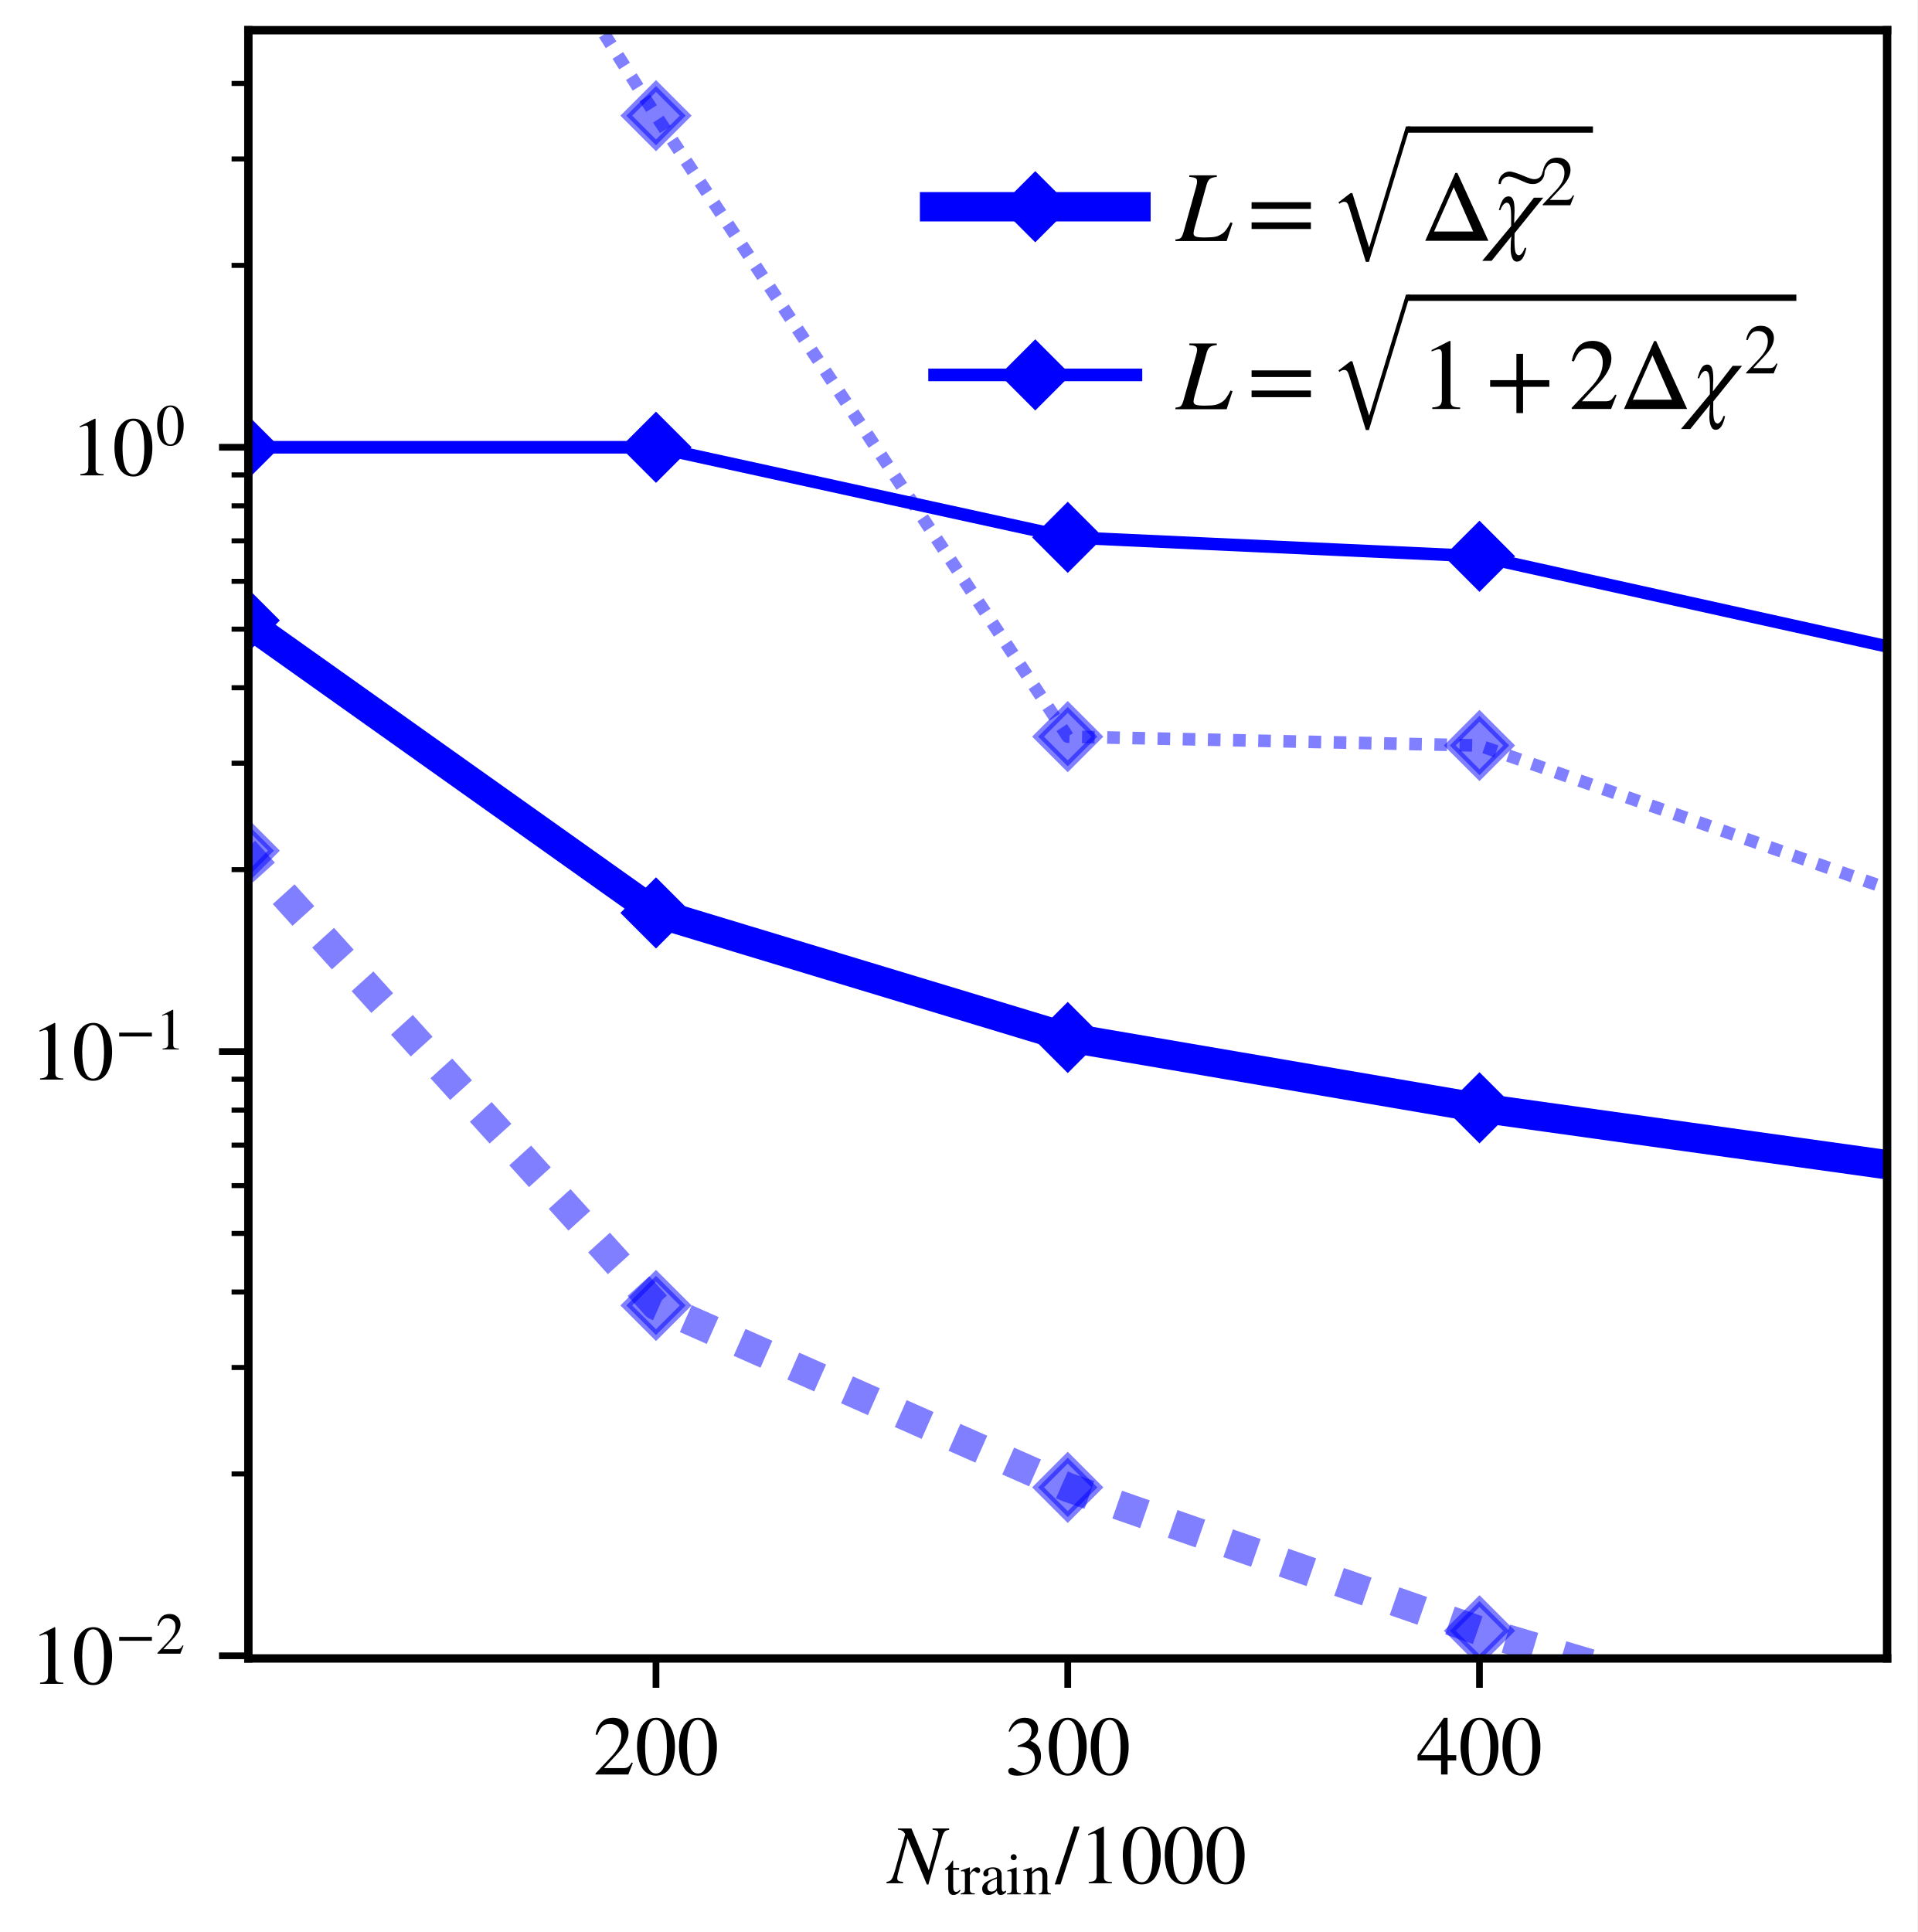
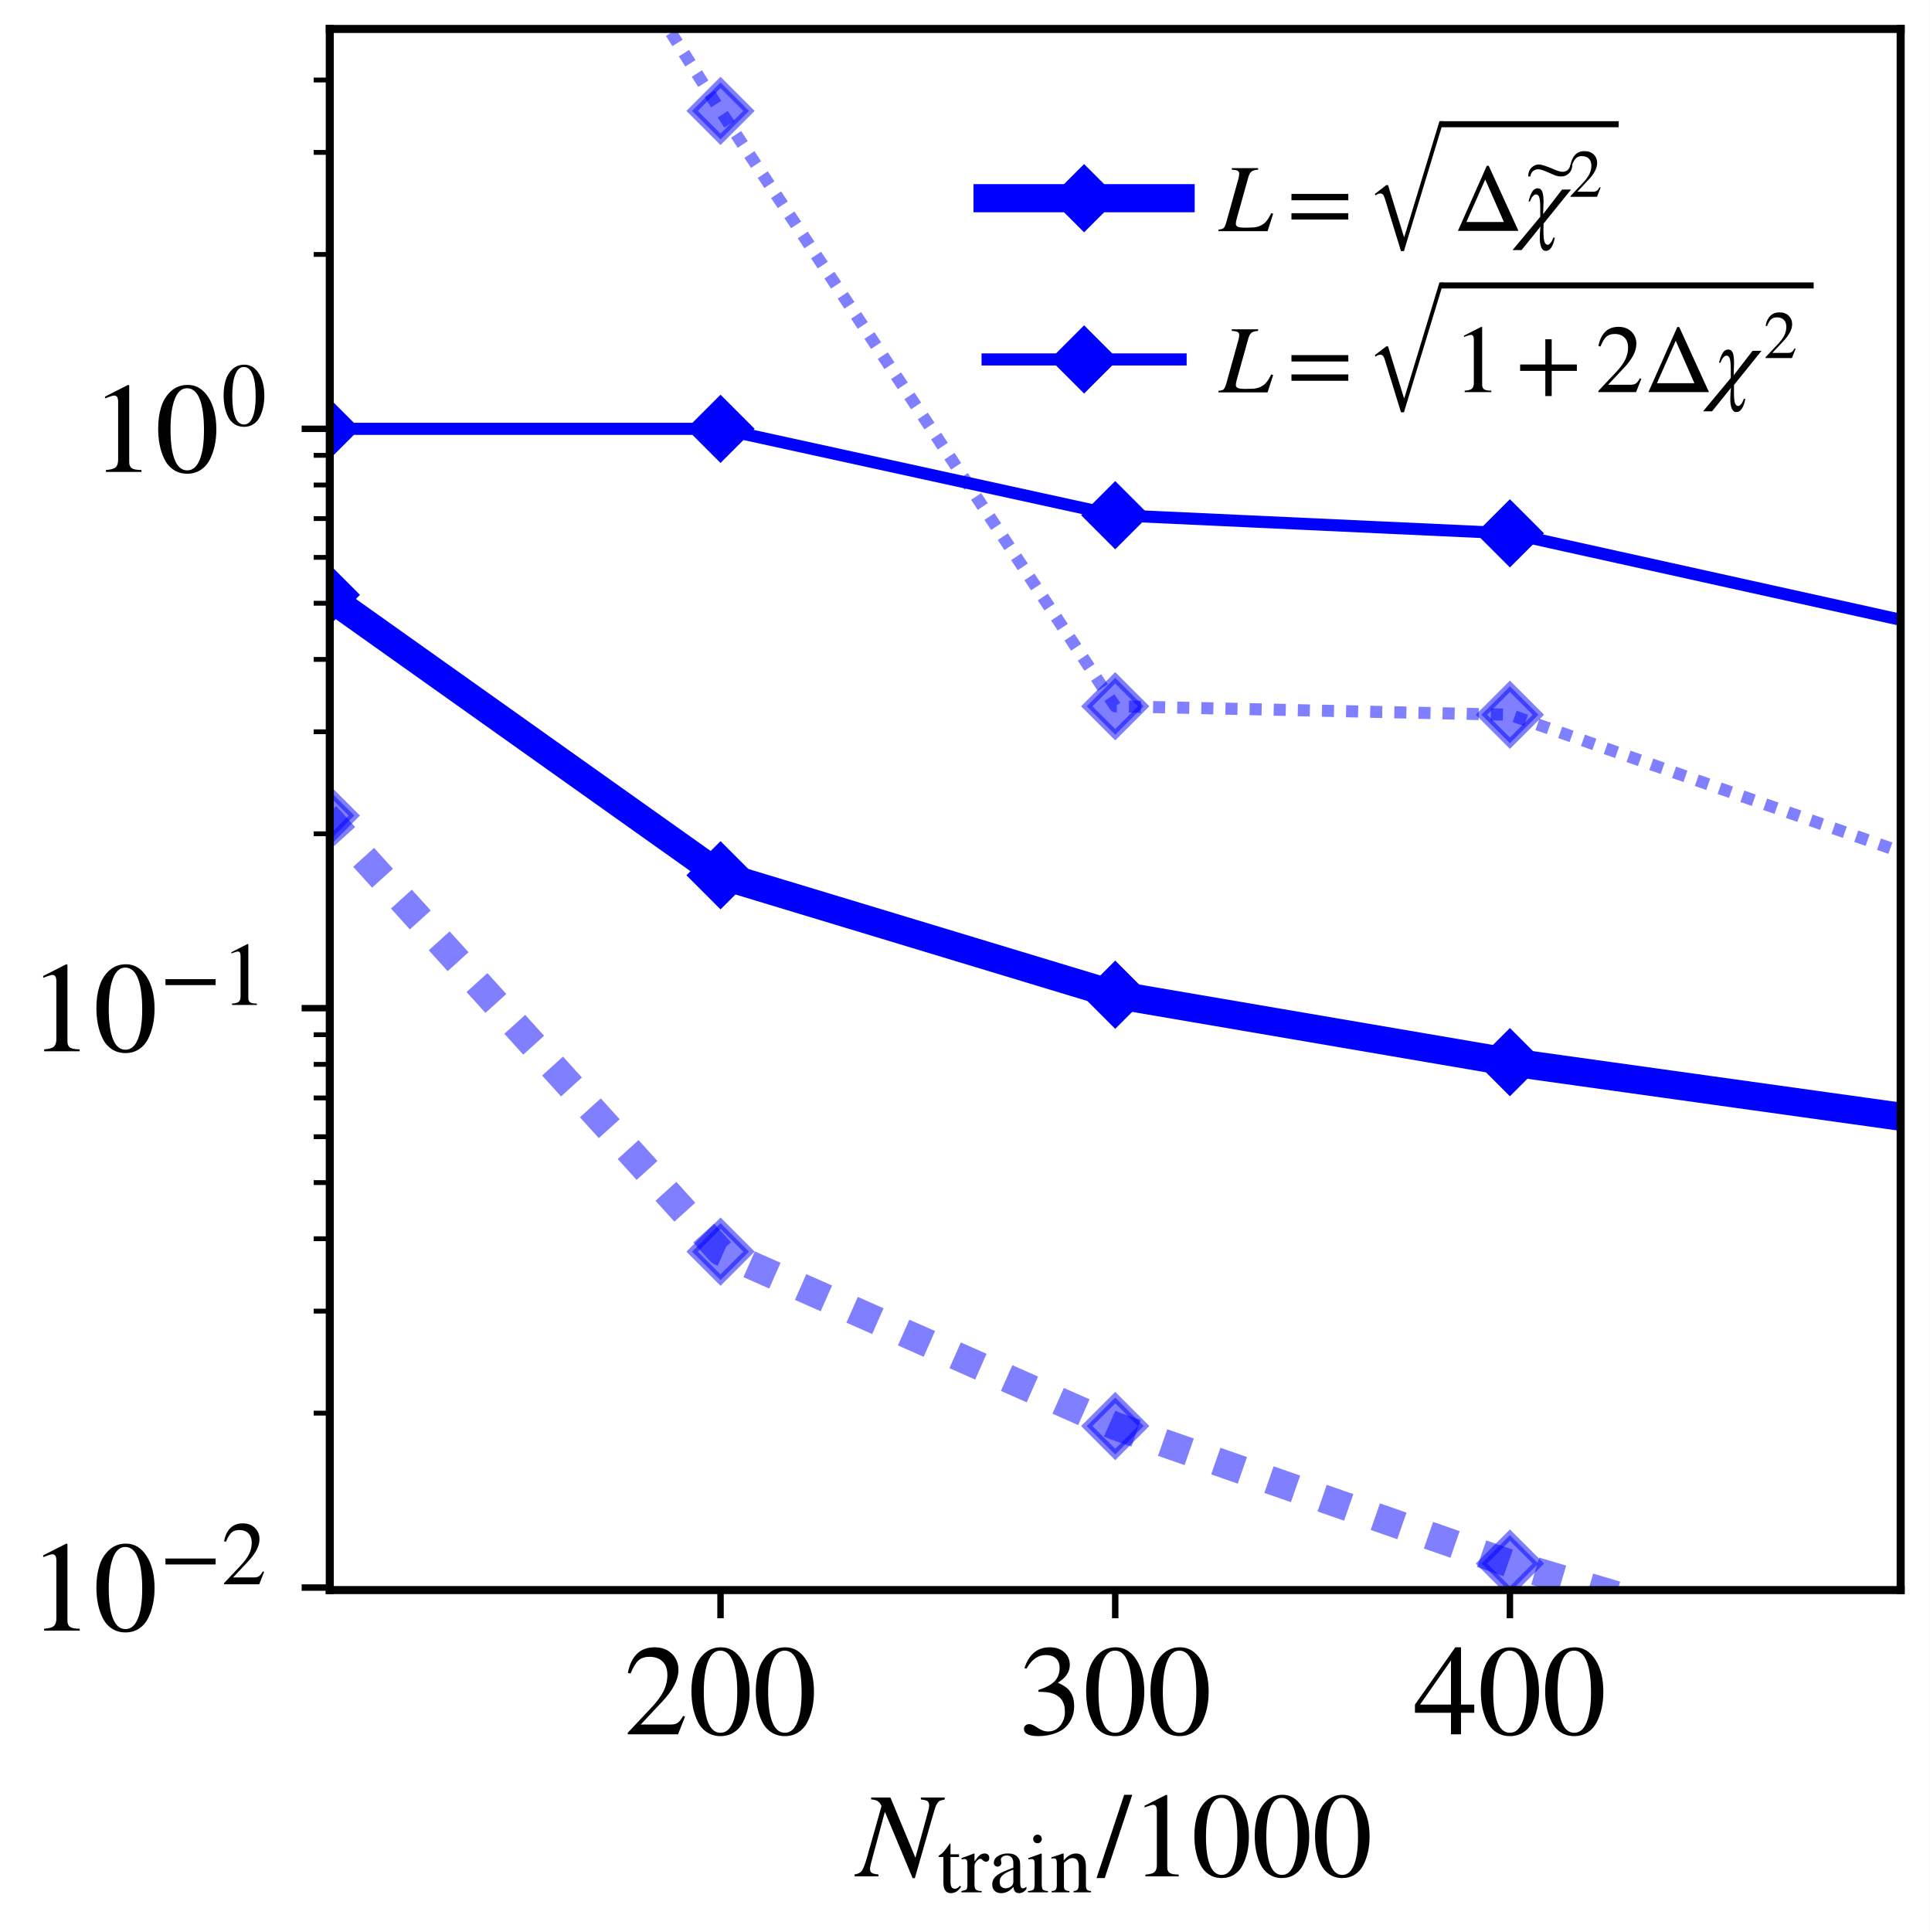
- <svg xmlns="http://www.w3.org/2000/svg" xmlns:xlink="http://www.w3.org/1999/xlink" width="228.5pt" height="230.24pt" viewBox="0 0 228.5 230.24" version="1.1">
+ <svg xmlns="http://www.w3.org/2000/svg" xmlns:xlink="http://www.w3.org/1999/xlink" width="239.9pt" height="240.14pt" viewBox="0 0 239.9 240.14" version="1.1">
  <defs>
    <style type="text/css">*{stroke-linejoin: round; stroke-linecap: butt}</style>
  </defs>
  <g id="figure_1">
    <g id="patch_1">
-       <path d="M 0 230.24  L 228.5 230.24  L 228.5 0  L 0 0  z " style="fill: #ffffff" />
+       <path d="M 0 240.14  L 239.9 240.14  L 239.9 -0  L 0 -0  z " style="fill: #ffffff" />
    </g>
    <g id="axes_1">
      <g id="patch_2">
-         <path d="M 29.6 197.64  L 224.9 197.64  L 224.9 3.6  L 29.6 3.6  z " style="fill: #ffffff" />
+         <path d="M 41 197.64  L 236.3 197.64  L 236.3 3.6  L 41 3.6  z " style="fill: #ffffff" />
      </g>
      <g id="matplotlib.axis_1">
        <g id="xtick_1">
          <g id="line2d_1">
-             <path d="M 78.18 197.64  L 78.18 3.6  " clip-path="url(#p7f1929cae9)" style="fill: none" />
+             <path d="M 89.58 197.64  L 89.58 3.6  " clip-path="url(#pad4d76f488)" style="fill: none" />
          </g>
          <g id="line2d_2">
            <defs>
-               <path id="mc45bc62cc4" d="M 0 0  L 0 3.5  " style="stroke: #000000; stroke-width: 0.8" />
-             </defs>
-             <g>
-               <use xlink:href="#mc45bc62cc4" x="78.18" y="197.64" style="stroke: #000000; stroke-width: 0.8" />
+               <path id="m506602072d" d="M 0 0  L 0 3.5  " style="stroke: #000000; stroke-width: 0.8" />
+             </defs>
+             <g>
+               <use xlink:href="#m506602072d" x="89.58" y="197.64" style="stroke: #000000; stroke-width: 0.8" />
            </g>
          </g>
          <g id="text_1">
-             <g transform="translate(70.67965 211.4697) scale(0.1 -0.1)">
+             <g transform="translate(77.57965 215.5675) scale(0.16 -0.16)">
              <defs>
                <path id="STIXGeneral-Regular-32" d="M 3034 877  L 2688 0  L 186 0  L 186 77  L 1325 1286  Q 1773 1754 1965 2144  Q 2157 2534 2157 2950  Q 2157 3379 1920 3616  Q 1683 3853 1267 3853  Q 922 3853 720 3673  Q 518 3494 326 3021  L 192 3053  Q 301 3648 630 3987  Q 960 4326 1523 4326  Q 2054 4326 2380 4006  Q 2707 3686 2707 3200  Q 2707 2477 1888 1613  L 832 486  L 2330 486  Q 2541 486 2665 569  Q 2790 653 2944 915  L 3034 877  z " transform="scale(0.015625)" />
                <path id="STIXGeneral-Regular-30" d="M 3046 2112  Q 3046 1683 2963 1302  Q 2880 922 2717 602  Q 2554 282 2266 96  Q 1978 -90 1600 -90  Q 1210 -90 915 108  Q 621 307 461 640  Q 301 973 227 1350  Q 154 1728 154 2150  Q 154 2746 301 3222  Q 448 3699 790 4012  Q 1133 4326 1626 4326  Q 2253 4326 2649 3712  Q 3046 3098 3046 2112  z M 2432 2080  Q 2432 3091 2217 3625  Q 2003 4160 1587 4160  Q 1190 4160 979 3622  Q 768 3085 768 2106  Q 768 1120 979 598  Q 1190 77 1600 77  Q 2003 77 2217 598  Q 2432 1120 2432 2080  z " transform="scale(0.015625)" />
              </defs>
              <use xlink:href="#STIXGeneral-Regular-32" />
              <use xlink:href="#STIXGeneral-Regular-30" x="50" />
              <use xlink:href="#STIXGeneral-Regular-30" x="100" />
            </g>
          </g>
        </g>
        <g id="xtick_2">
          <g id="line2d_3">
-             <path d="M 127.25 197.64  L 127.25 3.6  " clip-path="url(#p7f1929cae9)" style="fill: none" />
+             <path d="M 138.65 197.64  L 138.65 3.6  " clip-path="url(#pad4d76f488)" style="fill: none" />
          </g>
          <g id="line2d_4">
            <g>
-               <use xlink:href="#mc45bc62cc4" x="127.25" y="197.64" style="stroke: #000000; stroke-width: 0.8" />
+               <use xlink:href="#m506602072d" x="138.65" y="197.64" style="stroke: #000000; stroke-width: 0.8" />
            </g>
          </g>
          <g id="text_2">
-             <g transform="translate(119.75 211.4697) scale(0.1 -0.1)">
+             <g transform="translate(126.65 215.5675) scale(0.16 -0.16)">
              <defs>
                <path id="STIXGeneral-Regular-33" d="M 390 3264  L 288 3290  Q 435 3770 748 4048  Q 1062 4326 1542 4326  Q 1990 4326 2265 4083  Q 2541 3840 2541 3450  Q 2541 2925 1946 2566  Q 2298 2413 2477 2227  Q 2758 1914 2758 1402  Q 2758 890 2464 506  Q 2246 211 1840 60  Q 1434 -90 979 -90  Q 262 -90 262 275  Q 262 378 339 442  Q 416 506 525 506  Q 685 506 915 339  Q 1197 141 1466 141  Q 1818 141 2058 425  Q 2298 710 2298 1120  Q 2298 1856 1632 2048  Q 1434 2112 979 2112  L 979 2202  Q 1338 2323 1517 2432  Q 2035 2726 2035 3290  Q 2035 3610 1852 3776  Q 1670 3942 1344 3942  Q 768 3942 390 3264  z " transform="scale(0.015625)" />
              </defs>
              <use xlink:href="#STIXGeneral-Regular-33" />
              <use xlink:href="#STIXGeneral-Regular-30" x="50" />
              <use xlink:href="#STIXGeneral-Regular-30" x="100" />
            </g>
          </g>
        </g>
        <g id="xtick_3">
          <g id="line2d_5">
-             <path d="M 176.32 197.64  L 176.32 3.6  " clip-path="url(#p7f1929cae9)" style="fill: none" />
+             <path d="M 187.72 197.64  L 187.72 3.6  " clip-path="url(#pad4d76f488)" style="fill: none" />
          </g>
          <g id="line2d_6">
            <g>
-               <use xlink:href="#mc45bc62cc4" x="176.32" y="197.64" style="stroke: #000000; stroke-width: 0.8" />
+               <use xlink:href="#m506602072d" x="187.72" y="197.64" style="stroke: #000000; stroke-width: 0.8" />
            </g>
          </g>
          <g id="text_3">
-             <g transform="translate(168.8204 211.4697) scale(0.1 -0.1)">
+             <g transform="translate(175.7204 215.5675) scale(0.16 -0.16)">
              <defs>
                <path id="STIXGeneral-Regular-34" d="M 3027 1069  L 2368 1069  L 2368 0  L 1869 0  L 1869 1069  L 77 1069  L 77 1478  L 2086 4326  L 2368 4326  L 2368 1478  L 3027 1478  L 3027 1069  z M 1869 1478  L 1869 3674  L 333 1478  L 1869 1478  z " transform="scale(0.015625)" />
              </defs>
              <use xlink:href="#STIXGeneral-Regular-34" />
              <use xlink:href="#STIXGeneral-Regular-30" x="50" />
              <use xlink:href="#STIXGeneral-Regular-30" x="100" />
            </g>
          </g>
        </g>
        <g id="text_4">
-           <g transform="translate(105.85 224.4697) scale(0.1 -0.1)">
+           <g transform="translate(106.55 233.2845) scale(0.15 -0.15)">
            <defs>
              <path id="STIXGeneral-Italic-4e" d="M 4653 4179  L 4653 4077  Q 4480 4038 4413 4016  Q 4346 3994 4266 3882  Q 4186 3770 4144 3635  Q 4102 3501 4000 3149  L 3066 -96  L 2950 -96  L 1478 3424  L 749 723  Q 691 525 691 378  Q 691 243 790 182  Q 890 122 1139 102  L 1139 0  L -128 0  L -128 102  Q 147 141 262 304  Q 378 467 550 1075  L 1299 3731  Q 1152 4077 749 4077  L 749 4179  L 1773 4179  L 3098 986  L 3776 3469  Q 3827 3648 3827 3750  Q 3827 3923 3740 3987  Q 3654 4051 3386 4077  L 3386 4179  L 4653 4179  z " transform="scale(0.015625)" />
              <path id="STIXGeneral-Regular-74" d="M 1702 493  L 1786 422  Q 1478 -64 1011 -64  Q 448 -64 448 749  L 448 2675  L 109 2675  Q 83 2694 83 2720  Q 83 2771 192 2842  Q 435 2982 813 3526  Q 826 3546 874 3606  Q 922 3667 941 3706  Q 986 3706 986 3622  L 986 2880  L 1632 2880  L 1632 2675  L 986 2675  L 986 845  Q 986 538 1062 403  Q 1139 269 1318 269  Q 1510 269 1702 493  z " transform="scale(0.015625)" />
              <path id="STIXGeneral-Regular-72" d="M 1024 2931  L 1024 2342  Q 1267 2688 1430 2816  Q 1594 2944 1792 2944  Q 1958 2944 2051 2854  Q 2144 2765 2144 2605  Q 2144 2470 2077 2393  Q 2010 2317 1894 2317  Q 1773 2317 1638 2445  Q 1536 2541 1472 2541  Q 1338 2541 1181 2355  Q 1024 2170 1024 2016  L 1024 576  Q 1024 301 1133 205  Q 1242 109 1568 96  L 1568 0  L 32 0  L 32 96  Q 339 154 412 224  Q 486 294 486 538  L 486 2138  Q 486 2349 438 2435  Q 390 2522 269 2522  Q 166 2522 45 2496  L 45 2598  Q 448 2726 992 2944  L 1024 2931  z " transform="scale(0.015625)" />
              <path id="STIXGeneral-Regular-61" d="M 2829 422  L 2829 243  Q 2586 -64 2253 -64  Q 1888 -64 1843 403  L 1837 403  Q 1427 -64 909 -64  Q 608 -64 422 112  Q 237 288 237 602  Q 237 1050 685 1350  Q 992 1555 1837 1869  L 1837 2214  Q 1837 2502 1699 2646  Q 1562 2790 1338 2790  Q 1146 2790 1018 2697  Q 890 2605 890 2477  Q 890 2419 909 2348  Q 928 2278 928 2208  Q 928 2112 841 2029  Q 755 1946 634 1946  Q 525 1946 441 2029  Q 358 2112 358 2240  Q 358 2547 685 2752  Q 986 2944 1421 2944  Q 1939 2944 2176 2656  Q 2291 2522 2323 2384  Q 2355 2246 2355 1946  L 2355 723  Q 2355 301 2554 301  Q 2682 301 2829 422  z M 1837 813  L 1837 1715  Q 1248 1510 1018 1293  Q 800 1094 800 800  Q 800 557 921 432  Q 1043 307 1242 307  Q 1453 307 1613 410  Q 1747 506 1792 589  Q 1837 672 1837 813  z " transform="scale(0.015625)" />
              <path id="STIXGeneral-Regular-69" d="M 1152 4045  Q 1152 3904 1056 3811  Q 960 3718 819 3718  Q 685 3718 592 3811  Q 499 3904 499 4045  Q 499 4179 595 4275  Q 691 4371 826 4371  Q 966 4371 1059 4275  Q 1152 4179 1152 4045  z M 1619 0  L 102 0  L 102 96  Q 435 115 521 211  Q 608 307 608 666  L 608 2118  Q 608 2342 563 2432  Q 518 2522 397 2522  Q 243 2522 128 2490  L 128 2592  L 1120 2944  L 1146 2918  L 1146 672  Q 1146 314 1226 218  Q 1306 122 1619 96  L 1619 0  z " transform="scale(0.015625)" />
              <path id="STIXGeneral-Regular-6e" d="M 3104 0  L 1773 0  L 1779 96  Q 2016 115 2096 233  Q 2176 352 2176 672  L 2176 1946  Q 2176 2592 1709 2592  Q 1549 2592 1408 2515  Q 1267 2438 1050 2227  L 1050 461  Q 1050 269 1136 192  Q 1222 115 1466 96  L 1466 0  L 115 0  L 115 96  Q 358 115 435 214  Q 512 314 512 602  L 512 2157  Q 512 2394 467 2483  Q 422 2573 288 2573  Q 160 2573 102 2547  L 102 2656  Q 550 2784 979 2944  L 1030 2925  L 1030 2426  L 1037 2426  Q 1491 2944 1958 2944  Q 2323 2944 2518 2688  Q 2714 2432 2714 1958  L 2714 544  Q 2714 288 2790 205  Q 2867 122 3104 96  L 3104 0  z " transform="scale(0.015625)" />
              <path id="STIXGeneral-Regular-2f" d="M 1837 4326  L 378 -90  L -58 -90  L 1408 4326  L 1837 4326  z " transform="scale(0.015625)" />
              <path id="STIXGeneral-Regular-31" d="M 2522 0  L 755 0  L 755 96  Q 1107 115 1235 227  Q 1363 339 1363 608  L 1363 3482  Q 1363 3795 1171 3795  Q 1082 3795 883 3718  L 710 3654  L 710 3744  L 1856 4326  L 1914 4307  L 1914 486  Q 1914 275 2042 185  Q 2170 96 2522 96  L 2522 0  z " transform="scale(0.015625)" />
            </defs>
            <use xlink:href="#STIXGeneral-Italic-4e" transform="translate(0 0.40625)" />
            <use xlink:href="#STIXGeneral-Regular-74" transform="translate(66.7 -12.82188) scale(0.7)" />
            <use xlink:href="#STIXGeneral-Regular-72" transform="translate(86.15999 -12.82188) scale(0.7)" />
            <use xlink:href="#STIXGeneral-Regular-61" transform="translate(109.47 -12.82188) scale(0.7)" />
            <use xlink:href="#STIXGeneral-Regular-69" transform="translate(140.55 -12.82188) scale(0.7)" />
            <use xlink:href="#STIXGeneral-Regular-6e" transform="translate(160.01 -12.82188) scale(0.7)" />
            <use xlink:href="#STIXGeneral-Regular-2f" transform="translate(199.4193 0.40625)" />
            <use xlink:href="#STIXGeneral-Regular-31" transform="translate(227.2193 0.40625)" />
            <use xlink:href="#STIXGeneral-Regular-30" transform="translate(277.2193 0.40625)" />
            <use xlink:href="#STIXGeneral-Regular-30" transform="translate(327.2193 0.40625)" />
            <use xlink:href="#STIXGeneral-Regular-30" transform="translate(377.2193 0.40625)" />
          </g>
        </g>
      </g>
      <g id="matplotlib.axis_2">
        <g id="ytick_1">
          <g id="line2d_7">
-             <path d="M 29.6 197.326  L 224.9 197.326  " clip-path="url(#p7f1929cae9)" style="fill: none" />
+             <path d="M 41 197.326  L 236.3 197.326  " clip-path="url(#pad4d76f488)" style="fill: none" />
          </g>
          <g id="line2d_8">
            <defs>
-               <path id="m5285009164" d="M 0 0  L -3.5 0  " style="stroke: #000000; stroke-width: 0.8" />
-             </defs>
-             <g>
-               <use xlink:href="#m5285009164" x="29.6" y="197.326" style="stroke: #000000; stroke-width: 0.8" />
+               <path id="mf2e641e7dd" d="M 0 0  L -3.5 0  " style="stroke: #000000; stroke-width: 0.8" />
+             </defs>
+             <g>
+               <use xlink:href="#mf2e641e7dd" x="41" y="197.326" style="stroke: #000000; stroke-width: 0.8" />
            </g>
          </g>
          <g id="text_5">
-             <g transform="translate(3.6 200.7405) scale(0.1 -0.1)">
+             <g transform="translate(3.6 202.7894) scale(0.16 -0.16)">
              <defs>
                <path id="STIXGeneral-Regular-2212" d="M 3974 1408  L 410 1408  L 410 1830  L 3974 1830  L 3974 1408  z " transform="scale(0.015625)" />
              </defs>
              <use xlink:href="#STIXGeneral-Regular-31" transform="translate(0 0.684375)" />
              <use xlink:href="#STIXGeneral-Regular-30" transform="translate(49.99999 0.684375)" />
              <use xlink:href="#STIXGeneral-Regular-2212" transform="translate(101.575 36.68438) scale(0.7)" />
              <use xlink:href="#STIXGeneral-Regular-32" transform="translate(149.525 36.68438) scale(0.7)" />
            </g>
          </g>
        </g>
        <g id="ytick_2">
          <g id="line2d_9">
-             <path d="M 29.6 125.314  L 224.9 125.314  " clip-path="url(#p7f1929cae9)" style="fill: none" />
+             <path d="M 41 125.314  L 236.3 125.314  " clip-path="url(#pad4d76f488)" style="fill: none" />
          </g>
          <g id="line2d_10">
            <g>
-               <use xlink:href="#m5285009164" x="29.6" y="125.314" style="stroke: #000000; stroke-width: 0.8" />
+               <use xlink:href="#mf2e641e7dd" x="41" y="125.314" style="stroke: #000000; stroke-width: 0.8" />
            </g>
          </g>
          <g id="text_6">
-             <g transform="translate(3.6 128.7288) scale(0.1 -0.1)">
+             <g transform="translate(3.6 130.7777) scale(0.16 -0.16)">
              <use xlink:href="#STIXGeneral-Regular-31" transform="translate(0 0.684375)" />
              <use xlink:href="#STIXGeneral-Regular-30" transform="translate(49.99999 0.684375)" />
              <use xlink:href="#STIXGeneral-Regular-2212" transform="translate(101.575 36.68438) scale(0.7)" />
              <use xlink:href="#STIXGeneral-Regular-31" transform="translate(149.525 36.68438) scale(0.7)" />
            </g>
          </g>
        </g>
        <g id="ytick_3">
          <g id="line2d_11">
-             <path d="M 29.6 53.302  L 224.9 53.302  " clip-path="url(#p7f1929cae9)" style="fill: none" />
+             <path d="M 41 53.302  L 236.3 53.302  " clip-path="url(#pad4d76f488)" style="fill: none" />
          </g>
          <g id="line2d_12">
            <g>
-               <use xlink:href="#m5285009164" x="29.6" y="53.302" style="stroke: #000000; stroke-width: 0.8" />
+               <use xlink:href="#mf2e641e7dd" x="41" y="53.302" style="stroke: #000000; stroke-width: 0.8" />
            </g>
          </g>
          <g id="text_7">
-             <g transform="translate(8.4 56.71706) scale(0.1 -0.1)">
+             <g transform="translate(11.28 58.76597) scale(0.16 -0.16)">
              <use xlink:href="#STIXGeneral-Regular-31" transform="translate(0 0.684375)" />
              <use xlink:href="#STIXGeneral-Regular-30" transform="translate(49.99999 0.684375)" />
              <use xlink:href="#STIXGeneral-Regular-30" transform="translate(101.575 36.68438) scale(0.7)" />
            </g>
          </g>
        </g>
        <g id="ytick_4">
          <g id="line2d_13">
            <defs>
-               <path id="m652abb6bf5" d="M 0 0  L -2 0  " style="stroke: #000000; stroke-width: 0.6" />
-             </defs>
-             <g>
-               <use xlink:href="#m652abb6bf5" x="29.6" y="175.648" style="stroke: #000000; stroke-width: 0.6" />
+               <path id="m919b7363f1" d="M 0 0  L -2 0  " style="stroke: #000000; stroke-width: 0.6" />
+             </defs>
+             <g>
+               <use xlink:href="#m919b7363f1" x="41" y="175.648" style="stroke: #000000; stroke-width: 0.6" />
            </g>
          </g>
        </g>
        <g id="ytick_5">
          <g id="line2d_14">
            <g>
-               <use xlink:href="#m652abb6bf5" x="29.6" y="162.967" style="stroke: #000000; stroke-width: 0.6" />
+               <use xlink:href="#m919b7363f1" x="41" y="162.967" style="stroke: #000000; stroke-width: 0.6" />
            </g>
          </g>
        </g>
        <g id="ytick_6">
          <g id="line2d_15">
            <g>
-               <use xlink:href="#m652abb6bf5" x="29.6" y="153.97" style="stroke: #000000; stroke-width: 0.6" />
+               <use xlink:href="#m919b7363f1" x="41" y="153.97" style="stroke: #000000; stroke-width: 0.6" />
            </g>
          </g>
        </g>
        <g id="ytick_7">
          <g id="line2d_16">
            <g>
-               <use xlink:href="#m652abb6bf5" x="29.6" y="146.992" style="stroke: #000000; stroke-width: 0.6" />
+               <use xlink:href="#m919b7363f1" x="41" y="146.992" style="stroke: #000000; stroke-width: 0.6" />
            </g>
          </g>
        </g>
        <g id="ytick_8">
          <g id="line2d_17">
            <g>
-               <use xlink:href="#m652abb6bf5" x="29.6" y="141.29" style="stroke: #000000; stroke-width: 0.6" />
+               <use xlink:href="#m919b7363f1" x="41" y="141.29" style="stroke: #000000; stroke-width: 0.6" />
            </g>
          </g>
        </g>
        <g id="ytick_9">
          <g id="line2d_18">
            <g>
-               <use xlink:href="#m652abb6bf5" x="29.6" y="136.469" style="stroke: #000000; stroke-width: 0.6" />
+               <use xlink:href="#m919b7363f1" x="41" y="136.469" style="stroke: #000000; stroke-width: 0.6" />
            </g>
          </g>
        </g>
        <g id="ytick_10">
          <g id="line2d_19">
            <g>
-               <use xlink:href="#m652abb6bf5" x="29.6" y="132.293" style="stroke: #000000; stroke-width: 0.6" />
+               <use xlink:href="#m919b7363f1" x="41" y="132.293" style="stroke: #000000; stroke-width: 0.6" />
            </g>
          </g>
        </g>
        <g id="ytick_11">
          <g id="line2d_20">
            <g>
-               <use xlink:href="#m652abb6bf5" x="29.6" y="128.609" style="stroke: #000000; stroke-width: 0.6" />
+               <use xlink:href="#m919b7363f1" x="41" y="128.609" style="stroke: #000000; stroke-width: 0.6" />
            </g>
          </g>
        </g>
        <g id="ytick_12">
          <g id="line2d_21">
            <g>
-               <use xlink:href="#m652abb6bf5" x="29.6" y="103.636" style="stroke: #000000; stroke-width: 0.6" />
+               <use xlink:href="#m919b7363f1" x="41" y="103.636" style="stroke: #000000; stroke-width: 0.6" />
            </g>
          </g>
        </g>
        <g id="ytick_13">
          <g id="line2d_22">
            <g>
-               <use xlink:href="#m652abb6bf5" x="29.6" y="90.956" style="stroke: #000000; stroke-width: 0.6" />
+               <use xlink:href="#m919b7363f1" x="41" y="90.956" style="stroke: #000000; stroke-width: 0.6" />
            </g>
          </g>
        </g>
        <g id="ytick_14">
          <g id="line2d_23">
            <g>
-               <use xlink:href="#m652abb6bf5" x="29.6" y="81.959" style="stroke: #000000; stroke-width: 0.6" />
+               <use xlink:href="#m919b7363f1" x="41" y="81.959" style="stroke: #000000; stroke-width: 0.6" />
            </g>
          </g>
        </g>
        <g id="ytick_15">
          <g id="line2d_24">
            <g>
-               <use xlink:href="#m652abb6bf5" x="29.6" y="74.98" style="stroke: #000000; stroke-width: 0.6" />
+               <use xlink:href="#m919b7363f1" x="41" y="74.98" style="stroke: #000000; stroke-width: 0.6" />
            </g>
          </g>
        </g>
        <g id="ytick_16">
          <g id="line2d_25">
            <g>
-               <use xlink:href="#m652abb6bf5" x="29.6" y="69.278" style="stroke: #000000; stroke-width: 0.6" />
+               <use xlink:href="#m919b7363f1" x="41" y="69.278" style="stroke: #000000; stroke-width: 0.6" />
            </g>
          </g>
        </g>
        <g id="ytick_17">
          <g id="line2d_26">
            <g>
-               <use xlink:href="#m652abb6bf5" x="29.6" y="64.457" style="stroke: #000000; stroke-width: 0.6" />
+               <use xlink:href="#m919b7363f1" x="41" y="64.457" style="stroke: #000000; stroke-width: 0.6" />
            </g>
          </g>
        </g>
        <g id="ytick_18">
          <g id="line2d_27">
            <g>
-               <use xlink:href="#m652abb6bf5" x="29.6" y="60.281" style="stroke: #000000; stroke-width: 0.6" />
+               <use xlink:href="#m919b7363f1" x="41" y="60.281" style="stroke: #000000; stroke-width: 0.6" />
            </g>
          </g>
        </g>
        <g id="ytick_19">
          <g id="line2d_28">
            <g>
-               <use xlink:href="#m652abb6bf5" x="29.6" y="56.597" style="stroke: #000000; stroke-width: 0.6" />
+               <use xlink:href="#m919b7363f1" x="41" y="56.597" style="stroke: #000000; stroke-width: 0.6" />
            </g>
          </g>
        </g>
        <g id="ytick_20">
          <g id="line2d_29">
            <g>
-               <use xlink:href="#m652abb6bf5" x="29.6" y="31.625" style="stroke: #000000; stroke-width: 0.6" />
+               <use xlink:href="#m919b7363f1" x="41" y="31.625" style="stroke: #000000; stroke-width: 0.6" />
            </g>
          </g>
        </g>
        <g id="ytick_21">
          <g id="line2d_30">
            <g>
-               <use xlink:href="#m652abb6bf5" x="29.6" y="18.944" style="stroke: #000000; stroke-width: 0.6" />
+               <use xlink:href="#m919b7363f1" x="41" y="18.944" style="stroke: #000000; stroke-width: 0.6" />
            </g>
          </g>
        </g>
        <g id="ytick_22">
          <g id="line2d_31">
            <g>
-               <use xlink:href="#m652abb6bf5" x="29.6" y="9.947" style="stroke: #000000; stroke-width: 0.6" />
+               <use xlink:href="#m919b7363f1" x="41" y="9.947" style="stroke: #000000; stroke-width: 0.6" />
            </g>
          </g>
        </g>
      </g>
      <g id="line2d_32">
-         <path d="M 29.109 73.94  L 78.18 108.793  L 127.25 123.639  L 176.32 132.02  L 229.5 139.445  " clip-path="url(#p7f1929cae9)" style="fill: none; stroke: #0000ff; stroke-width: 3.5; stroke-linecap: square" />
+         <path d="M 40.509 73.94  L 89.58 108.793  L 138.65 123.639  L 187.72 132.02  L 240.9 139.445  " clip-path="url(#pad4d76f488)" style="fill: none; stroke: #0000ff; stroke-width: 3.5; stroke-linecap: square" />
        <defs>
-           <path id="m2a48274c21" d="M 0 3.536  L 3.536 0  L 0 -3.536  L -3.536 0  z " style="stroke: #0000ff; stroke-linejoin: miter" />
+           <path id="mbc53137067" d="M 0 3.536  L 3.536 0  L 0 -3.536  L -3.536 0  z " style="stroke: #0000ff; stroke-linejoin: miter" />
        </defs>
-         <g clip-path="url(#p7f1929cae9)">
-           <use xlink:href="#m2a48274c21" x="29.109" y="73.94" style="fill: #0000ff; stroke: #0000ff; stroke-linejoin: miter" />
-           <use xlink:href="#m2a48274c21" x="78.18" y="108.793" style="fill: #0000ff; stroke: #0000ff; stroke-linejoin: miter" />
-           <use xlink:href="#m2a48274c21" x="127.25" y="123.639" style="fill: #0000ff; stroke: #0000ff; stroke-linejoin: miter" />
-           <use xlink:href="#m2a48274c21" x="176.32" y="132.02" style="fill: #0000ff; stroke: #0000ff; stroke-linejoin: miter" />
-           <use xlink:href="#m2a48274c21" x="240.112" y="140.927" style="fill: #0000ff; stroke: #0000ff; stroke-linejoin: miter" />
+         <g clip-path="url(#pad4d76f488)">
+           <use xlink:href="#mbc53137067" x="40.509" y="73.94" style="fill: #0000ff; stroke: #0000ff; stroke-linejoin: miter" />
+           <use xlink:href="#mbc53137067" x="89.58" y="108.793" style="fill: #0000ff; stroke: #0000ff; stroke-linejoin: miter" />
+           <use xlink:href="#mbc53137067" x="138.65" y="123.639" style="fill: #0000ff; stroke: #0000ff; stroke-linejoin: miter" />
+           <use xlink:href="#mbc53137067" x="187.72" y="132.02" style="fill: #0000ff; stroke: #0000ff; stroke-linejoin: miter" />
+           <use xlink:href="#mbc53137067" x="251.512" y="140.927" style="fill: #0000ff; stroke: #0000ff; stroke-linejoin: miter" />
        </g>
      </g>
      <g id="line2d_33">
-         <path d="M 29.109 53.302  L 78.18 53.302  L 127.25 64.035  L 176.32 66.292  L 229.5 78.056  " clip-path="url(#p7f1929cae9)" style="fill: none; stroke: #0000ff; stroke-width: 1.5; stroke-linecap: square" />
-         <g clip-path="url(#p7f1929cae9)">
-           <use xlink:href="#m2a48274c21" x="29.109" y="53.302" style="fill: #0000ff; stroke: #0000ff; stroke-linejoin: miter" />
-           <use xlink:href="#m2a48274c21" x="78.18" y="53.302" style="fill: #0000ff; stroke: #0000ff; stroke-linejoin: miter" />
-           <use xlink:href="#m2a48274c21" x="127.25" y="64.035" style="fill: #0000ff; stroke: #0000ff; stroke-linejoin: miter" />
-           <use xlink:href="#m2a48274c21" x="176.32" y="66.292" style="fill: #0000ff; stroke: #0000ff; stroke-linejoin: miter" />
-           <use xlink:href="#m2a48274c21" x="240.112" y="80.403" style="fill: #0000ff; stroke: #0000ff; stroke-linejoin: miter" />
+         <path d="M 40.509 53.302  L 89.58 53.302  L 138.65 64.035  L 187.72 66.292  L 240.9 78.056  " clip-path="url(#pad4d76f488)" style="fill: none; stroke: #0000ff; stroke-width: 1.5; stroke-linecap: square" />
+         <g clip-path="url(#pad4d76f488)">
+           <use xlink:href="#mbc53137067" x="40.509" y="53.302" style="fill: #0000ff; stroke: #0000ff; stroke-linejoin: miter" />
+           <use xlink:href="#mbc53137067" x="89.58" y="53.302" style="fill: #0000ff; stroke: #0000ff; stroke-linejoin: miter" />
+           <use xlink:href="#mbc53137067" x="138.65" y="64.035" style="fill: #0000ff; stroke: #0000ff; stroke-linejoin: miter" />
+           <use xlink:href="#mbc53137067" x="187.72" y="66.292" style="fill: #0000ff; stroke: #0000ff; stroke-linejoin: miter" />
+           <use xlink:href="#mbc53137067" x="251.512" y="80.403" style="fill: #0000ff; stroke: #0000ff; stroke-linejoin: miter" />
        </g>
      </g>
      <g id="line2d_34">
-         <path d="M 29.109 101.374  L 78.18 155.574  L 127.25 177.252  L 176.32 194.345  L 229.5 210.148  " clip-path="url(#p7f1929cae9)" style="fill: none; stroke-dasharray: 3.5,3.5; stroke-dashoffset: 0; stroke: #0000ff; stroke-opacity: 0.5; stroke-width: 3.5" />
+         <path d="M 40.509 101.374  L 89.58 155.574  L 138.65 177.252  L 187.72 194.345  L 240.9 210.148  " clip-path="url(#pad4d76f488)" style="fill: none; stroke-dasharray: 3.5,3.5; stroke-dashoffset: 0; stroke: #0000ff; stroke-opacity: 0.5; stroke-width: 3.5" />
        <defs>
-           <path id="m6e6dd45d72" d="M 0 3.536  L 3.536 0  L 0 -3.536  L -3.536 0  z " style="stroke: #0000ff; stroke-opacity: 0.5; stroke-linejoin: miter" />
+           <path id="m3e8131819e" d="M 0 3.536  L 3.536 0  L 0 -3.536  L -3.536 0  z " style="stroke: #0000ff; stroke-opacity: 0.5; stroke-linejoin: miter" />
        </defs>
-         <g clip-path="url(#p7f1929cae9)">
-           <use xlink:href="#m6e6dd45d72" x="29.109" y="101.374" style="fill: #0000ff; fill-opacity: 0.5; stroke: #0000ff; stroke-opacity: 0.5; stroke-linejoin: miter" />
-           <use xlink:href="#m6e6dd45d72" x="78.18" y="155.574" style="fill: #0000ff; fill-opacity: 0.5; stroke: #0000ff; stroke-opacity: 0.5; stroke-linejoin: miter" />
-           <use xlink:href="#m6e6dd45d72" x="127.25" y="177.252" style="fill: #0000ff; fill-opacity: 0.5; stroke: #0000ff; stroke-opacity: 0.5; stroke-linejoin: miter" />
-           <use xlink:href="#m6e6dd45d72" x="176.32" y="194.345" style="fill: #0000ff; fill-opacity: 0.5; stroke: #0000ff; stroke-opacity: 0.5; stroke-linejoin: miter" />
-           <use xlink:href="#m6e6dd45d72" x="240.112" y="213.301" style="fill: #0000ff; fill-opacity: 0.5; stroke: #0000ff; stroke-opacity: 0.5; stroke-linejoin: miter" />
+         <g clip-path="url(#pad4d76f488)">
+           <use xlink:href="#m3e8131819e" x="40.509" y="101.374" style="fill: #0000ff; fill-opacity: 0.5; stroke: #0000ff; stroke-opacity: 0.5; stroke-linejoin: miter" />
+           <use xlink:href="#m3e8131819e" x="89.58" y="155.574" style="fill: #0000ff; fill-opacity: 0.5; stroke: #0000ff; stroke-opacity: 0.5; stroke-linejoin: miter" />
+           <use xlink:href="#m3e8131819e" x="138.65" y="177.252" style="fill: #0000ff; fill-opacity: 0.5; stroke: #0000ff; stroke-opacity: 0.5; stroke-linejoin: miter" />
+           <use xlink:href="#m3e8131819e" x="187.72" y="194.345" style="fill: #0000ff; fill-opacity: 0.5; stroke: #0000ff; stroke-opacity: 0.5; stroke-linejoin: miter" />
+           <use xlink:href="#m3e8131819e" x="251.512" y="213.301" style="fill: #0000ff; fill-opacity: 0.5; stroke: #0000ff; stroke-opacity: 0.5; stroke-linejoin: miter" />
        </g>
      </g>
      <g id="line2d_35">
-         <path d="M 68.818 -1  L 78.18 13.785  L 127.25 87.786  L 176.32 88.84  L 229.5 107.486  " clip-path="url(#p7f1929cae9)" style="fill: none; stroke-dasharray: 1.5,1.5; stroke-dashoffset: 0; stroke: #0000ff; stroke-opacity: 0.5; stroke-width: 1.5" />
-         <g clip-path="url(#p7f1929cae9)">
-           <use xlink:href="#m6e6dd45d72" x="68.818" y="-1" style="fill: #0000ff; fill-opacity: 0.5; stroke: #0000ff; stroke-opacity: 0.5; stroke-linejoin: miter" />
-           <use xlink:href="#m6e6dd45d72" x="78.18" y="13.785" style="fill: #0000ff; fill-opacity: 0.5; stroke: #0000ff; stroke-opacity: 0.5; stroke-linejoin: miter" />
-           <use xlink:href="#m6e6dd45d72" x="127.25" y="87.786" style="fill: #0000ff; fill-opacity: 0.5; stroke: #0000ff; stroke-opacity: 0.5; stroke-linejoin: miter" />
-           <use xlink:href="#m6e6dd45d72" x="176.32" y="88.84" style="fill: #0000ff; fill-opacity: 0.5; stroke: #0000ff; stroke-opacity: 0.5; stroke-linejoin: miter" />
-           <use xlink:href="#m6e6dd45d72" x="240.112" y="111.207" style="fill: #0000ff; fill-opacity: 0.5; stroke: #0000ff; stroke-opacity: 0.5; stroke-linejoin: miter" />
+         <path d="M 80.218 -1  L 89.58 13.785  L 138.65 87.786  L 187.72 88.84  L 240.9 107.486  " clip-path="url(#pad4d76f488)" style="fill: none; stroke-dasharray: 1.5,1.5; stroke-dashoffset: 0; stroke: #0000ff; stroke-opacity: 0.5; stroke-width: 1.5" />
+         <g clip-path="url(#pad4d76f488)">
+           <use xlink:href="#m3e8131819e" x="80.218" y="-1" style="fill: #0000ff; fill-opacity: 0.5; stroke: #0000ff; stroke-opacity: 0.5; stroke-linejoin: miter" />
+           <use xlink:href="#m3e8131819e" x="89.58" y="13.785" style="fill: #0000ff; fill-opacity: 0.5; stroke: #0000ff; stroke-opacity: 0.5; stroke-linejoin: miter" />
+           <use xlink:href="#m3e8131819e" x="138.65" y="87.786" style="fill: #0000ff; fill-opacity: 0.5; stroke: #0000ff; stroke-opacity: 0.5; stroke-linejoin: miter" />
+           <use xlink:href="#m3e8131819e" x="187.72" y="88.84" style="fill: #0000ff; fill-opacity: 0.5; stroke: #0000ff; stroke-opacity: 0.5; stroke-linejoin: miter" />
+           <use xlink:href="#m3e8131819e" x="251.512" y="111.207" style="fill: #0000ff; fill-opacity: 0.5; stroke: #0000ff; stroke-opacity: 0.5; stroke-linejoin: miter" />
        </g>
      </g>
      <g id="patch_3">
-         <path d="M 29.6 197.64  L 29.6 3.6  " style="fill: none; stroke: #000000; stroke-linejoin: miter; stroke-linecap: square" />
+         <path d="M 41 197.64  L 41 3.6  " style="fill: none; stroke: #000000; stroke-linejoin: miter; stroke-linecap: square" />
      </g>
      <g id="patch_4">
-         <path d="M 224.9 197.64  L 224.9 3.6  " style="fill: none; stroke: #000000; stroke-linejoin: miter; stroke-linecap: square" />
+         <path d="M 236.3 197.64  L 236.3 3.6  " style="fill: none; stroke: #000000; stroke-linejoin: miter; stroke-linecap: square" />
      </g>
      <g id="patch_5">
-         <path d="M 29.6 197.64  L 224.9 197.64  " style="fill: none; stroke: #000000; stroke-linejoin: miter; stroke-linecap: square" />
+         <path d="M 41 197.64  L 236.3 197.64  " style="fill: none; stroke: #000000; stroke-linejoin: miter; stroke-linecap: square" />
      </g>
      <g id="patch_6">
-         <path d="M 29.6 3.6  L 224.9 3.6  " style="fill: none; stroke: #000000; stroke-linejoin: miter; stroke-linecap: square" />
+         <path d="M 41 3.6  L 236.3 3.6  " style="fill: none; stroke: #000000; stroke-linejoin: miter; stroke-linecap: square" />
      </g>
      <g id="legend_1">
        <g id="line2d_36">
-           <path d="M 111.38 24.636  L 123.38 24.636  L 135.38 24.636  " style="fill: none; stroke: #0000ff; stroke-width: 3.5; stroke-linecap: square" />
+           <path d="M 122.78 24.636  L 134.78 24.636  L 146.78 24.636  " style="fill: none; stroke: #0000ff; stroke-width: 3.5; stroke-linecap: square" />
          <g>
-             <use xlink:href="#m2a48274c21" x="123.38" y="24.636" style="fill: #0000ff; stroke: #0000ff; stroke-linejoin: miter" />
+             <use xlink:href="#mbc53137067" x="134.78" y="24.636" style="fill: #0000ff; stroke: #0000ff; stroke-linejoin: miter" />
          </g>
        </g>
        <g id="text_8">
-           <g transform="translate(140.18 28.83563) scale(0.12 -0.12)">
+           <g transform="translate(151.58 28.83563) scale(0.12 -0.12)">
            <defs>
              <path id="STIXGeneral-Italic-4c" d="M 3578 1152  L 3206 0  L -51 0  L -51 102  Q 218 128 301 211  Q 384 294 474 602  L 1254 3405  Q 1325 3642 1325 3802  Q 1325 3942 1225 4000  Q 1126 4058 832 4077  L 832 4179  L 2579 4179  L 2579 4077  Q 2285 4058 2147 3955  Q 2010 3853 1933 3584  L 1165 838  Q 1101 595 1101 493  Q 1101 346 1241 288  Q 1382 230 1773 230  Q 2266 230 2480 275  Q 2694 320 2925 474  Q 3187 646 3450 1190  L 3578 1152  z " transform="scale(0.015625)" />
              <path id="STIXGeneral-Regular-3d" d="M 4077 2048  L 307 2048  L 307 2470  L 4077 2470  L 4077 2048  z M 4077 768  L 307 768  L 307 1190  L 4077 1190  L 4077 768  z " transform="scale(0.015625)" />
              <path id="STIXSizeOneSym-Regular-221a" d="M 6970 9933  L 3373 -1888  L 3104 -1888  L 1626 2918  Q 1555 3149 1465 3251  Q 1376 3354 1229 3354  Q 1011 3354 794 3181  L 717 3309  L 1766 4115  L 1926 4115  L 3379 -602  L 3405 -602  L 6605 9933  L 6970 9933  z " transform="scale(0.015625)" />
              <path id="STIXGeneral-Regular-394" d="M 4320 0  L 307 0  L 2221 4314  L 2349 4314  L 4320 0  z M 3354 589  L 2118 3405  L 870 589  L 3354 589  z " transform="scale(0.015625)" />
              <path id="STIXSizeOneSym-Regular-303" d="M -1197 4800  L -1037 4800  Q -1037 4358 -1302 4092  Q -1568 3827 -1926 3827  Q -2086 3827 -2214 3852  Q -2342 3878 -2419 3907  Q -2496 3936 -2717 4035  Q -2938 4134 -3123 4211  Q -3597 4410 -3808 4410  Q -4058 4410 -4234 4259  Q -4410 4109 -4454 3827  L -4621 3827  Q -4621 4288 -4355 4544  Q -4090 4800 -3757 4800  Q -3450 4800 -2541 4410  Q -2074 4205 -1843 4205  Q -1581 4205 -1408 4358  Q -1235 4512 -1197 4800  z " transform="scale(0.015625)" />
              <path id="STIXGeneral-Italic-3c7" d="M 3187 2739  L 1363 480  Q 1357 314 1357 38  Q 1357 -531 1424 -726  Q 1491 -922 1645 -922  Q 1722 -922 1824 -803  Q 1926 -685 2010 -448  L 2112 -448  Q 1939 -1325 1517 -1325  Q 1312 -1325 1213 -1091  Q 1114 -858 1114 -506  Q 1114 -32 1165 288  L -96 -1274  L -691 -1274  L 1146 934  L 1146 1504  Q 1146 1990 1085 2204  Q 1024 2419 858 2419  Q 774 2419 662 2307  Q 550 2195 467 1952  L 365 1952  Q 416 2144 461 2272  Q 506 2400 579 2541  Q 653 2682 755 2752  Q 858 2822 992 2822  Q 1178 2822 1270 2617  Q 1363 2413 1363 1901  Q 1363 1882 1360 1818  Q 1357 1754 1350 1571  Q 1344 1389 1338 1114  L 2592 2739  L 3187 2739  z " transform="scale(0.015625)" />
            </defs>
            <use xlink:href="#STIXGeneral-Italic-4c" transform="translate(0 0.875)" />
            <use xlink:href="#STIXGeneral-Regular-3d" transform="translate(70.03999 0.875)" />
            <use xlink:href="#STIXSizeOneSym-Regular-221a" transform="translate(152.98 1.703125) scale(0.728432)" />
            <use xlink:href="#STIXGeneral-Regular-394" transform="translate(242.5088 1.159375)" />
            <use xlink:href="#STIXSizeOneSym-Regular-303" transform="translate(379.0713 8.721875) scale(0.816071)" />
            <use xlink:href="#STIXGeneral-Italic-3c7" transform="translate(314.7088 1.159375)" />
            <use xlink:href="#STIXGeneral-Regular-32" transform="translate(361.9521 36.43438) scale(0.7)" />
            <path d="M 230.009 108.5  L 230.009 114.75  L 413.861 114.75  L 413.861 108.5  L 230.009 108.5  z " />
          </g>
        </g>
        <g id="line2d_37">
-           <path d="M 111.38 44.676  L 123.38 44.676  L 135.38 44.676  " style="fill: none; stroke: #0000ff; stroke-width: 1.5; stroke-linecap: square" />
+           <path d="M 122.78 44.676  L 134.78 44.676  L 146.78 44.676  " style="fill: none; stroke: #0000ff; stroke-width: 1.5; stroke-linecap: square" />
          <g>
-             <use xlink:href="#m2a48274c21" x="123.38" y="44.676" style="fill: #0000ff; stroke: #0000ff; stroke-linejoin: miter" />
+             <use xlink:href="#mbc53137067" x="134.78" y="44.676" style="fill: #0000ff; stroke: #0000ff; stroke-linejoin: miter" />
          </g>
        </g>
        <g id="text_9">
-           <g transform="translate(140.18 48.87562) scale(0.12 -0.12)">
+           <g transform="translate(151.58 48.87562) scale(0.12 -0.12)">
            <defs>
              <path id="STIXGeneral-Regular-2b" d="M 4070 1408  L 2400 1408  L 2400 -262  L 1978 -262  L 1978 1408  L 307 1408  L 307 1830  L 1978 1830  L 1978 3501  L 2400 3501  L 2400 1830  L 4070 1830  L 4070 1408  z " transform="scale(0.015625)" />
            </defs>
            <use xlink:href="#STIXGeneral-Italic-4c" transform="translate(0 0.875)" />
            <use xlink:href="#STIXGeneral-Regular-3d" transform="translate(70.03999 0.875)" />
            <use xlink:href="#STIXSizeOneSym-Regular-221a" transform="translate(152.98 1.703125) scale(0.728432)" />
            <use xlink:href="#STIXGeneral-Regular-31" transform="translate(242.5088 1.159375)" />
            <use xlink:href="#STIXGeneral-Regular-2b" transform="translate(306.9488 1.159375)" />
            <use xlink:href="#STIXGeneral-Regular-32" transform="translate(389.8888 1.159375)" />
            <use xlink:href="#STIXGeneral-Regular-394" transform="translate(439.8888 1.159375)" />
            <use xlink:href="#STIXGeneral-Italic-3c7" transform="translate(512.0888 1.159375)" />
            <use xlink:href="#STIXGeneral-Regular-32" transform="translate(563.9619 36.43438) scale(0.7)" />
            <path d="M 230.009 108.5  L 230.009 114.75  L 615.871 114.75  L 615.871 108.5  L 230.009 108.5  z " />
          </g>
        </g>
      </g>
    </g>
  </g>
  <defs>
-     <clipPath id="p7f1929cae9">
-       <rect x="29.6" y="3.6" width="195.3" height="194.04" />
+     <clipPath id="pad4d76f488">
+       <rect x="41" y="3.6" width="195.3" height="194.04" />
    </clipPath>
  </defs>
</svg>
